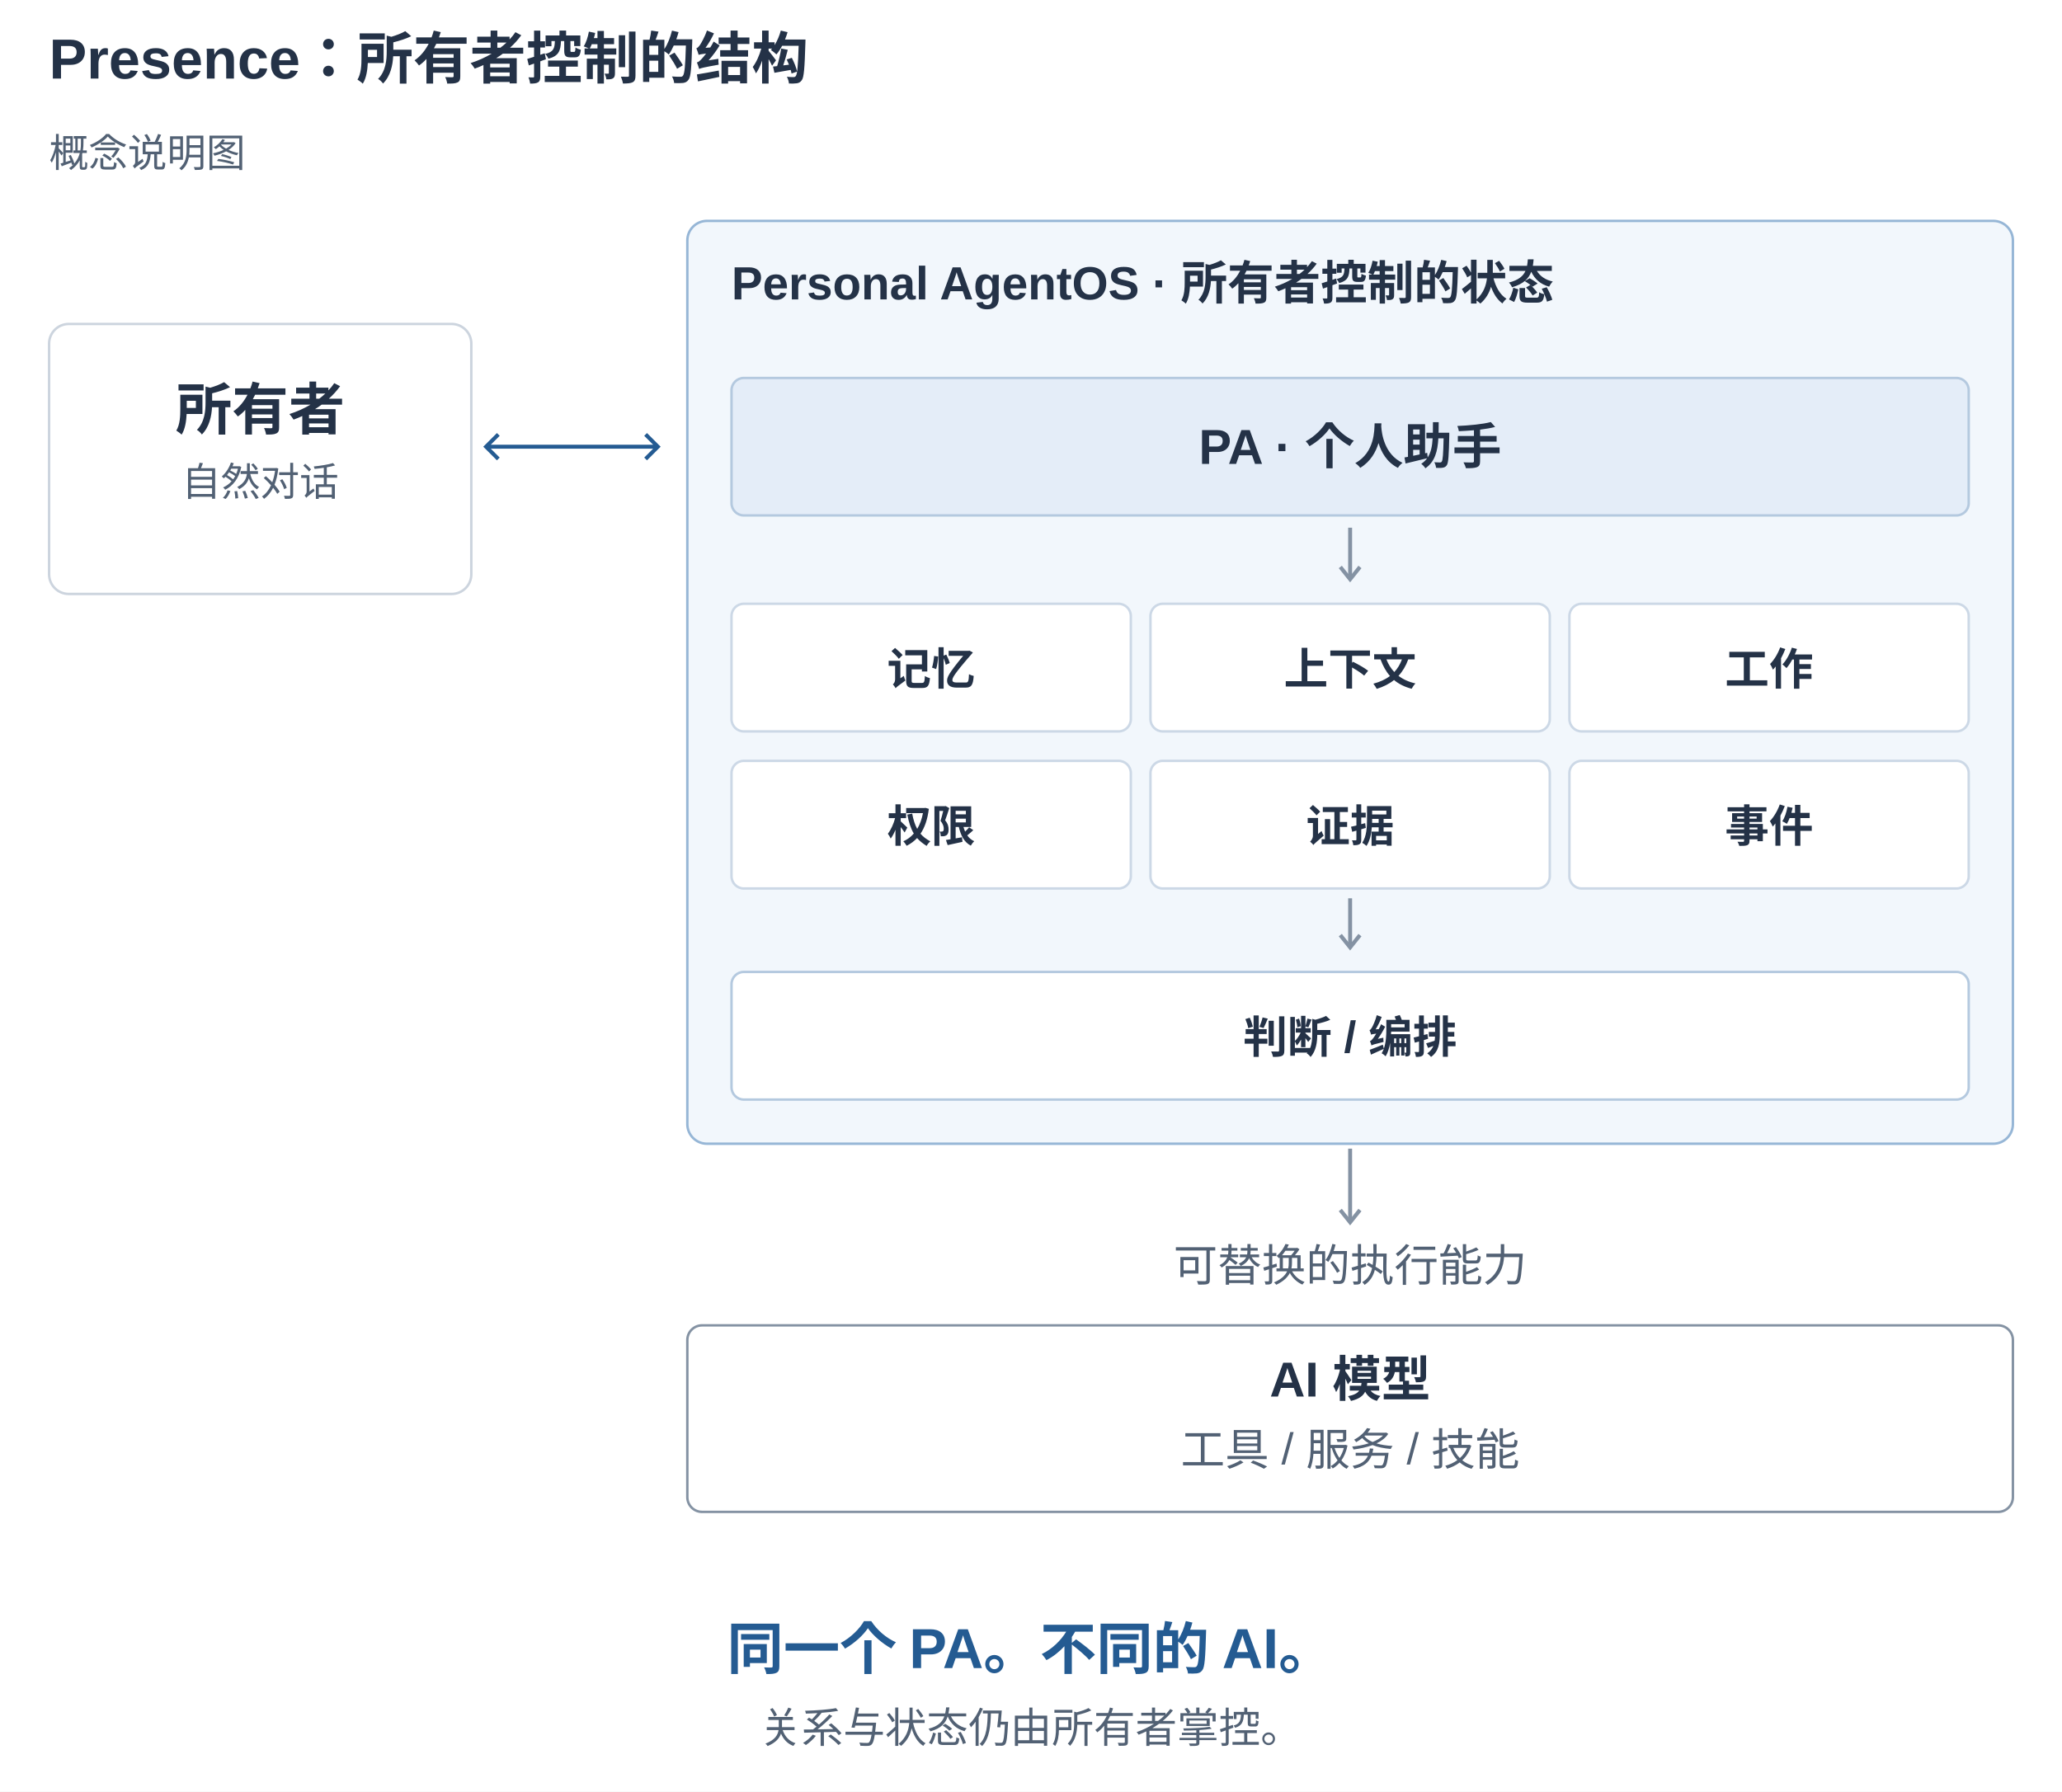
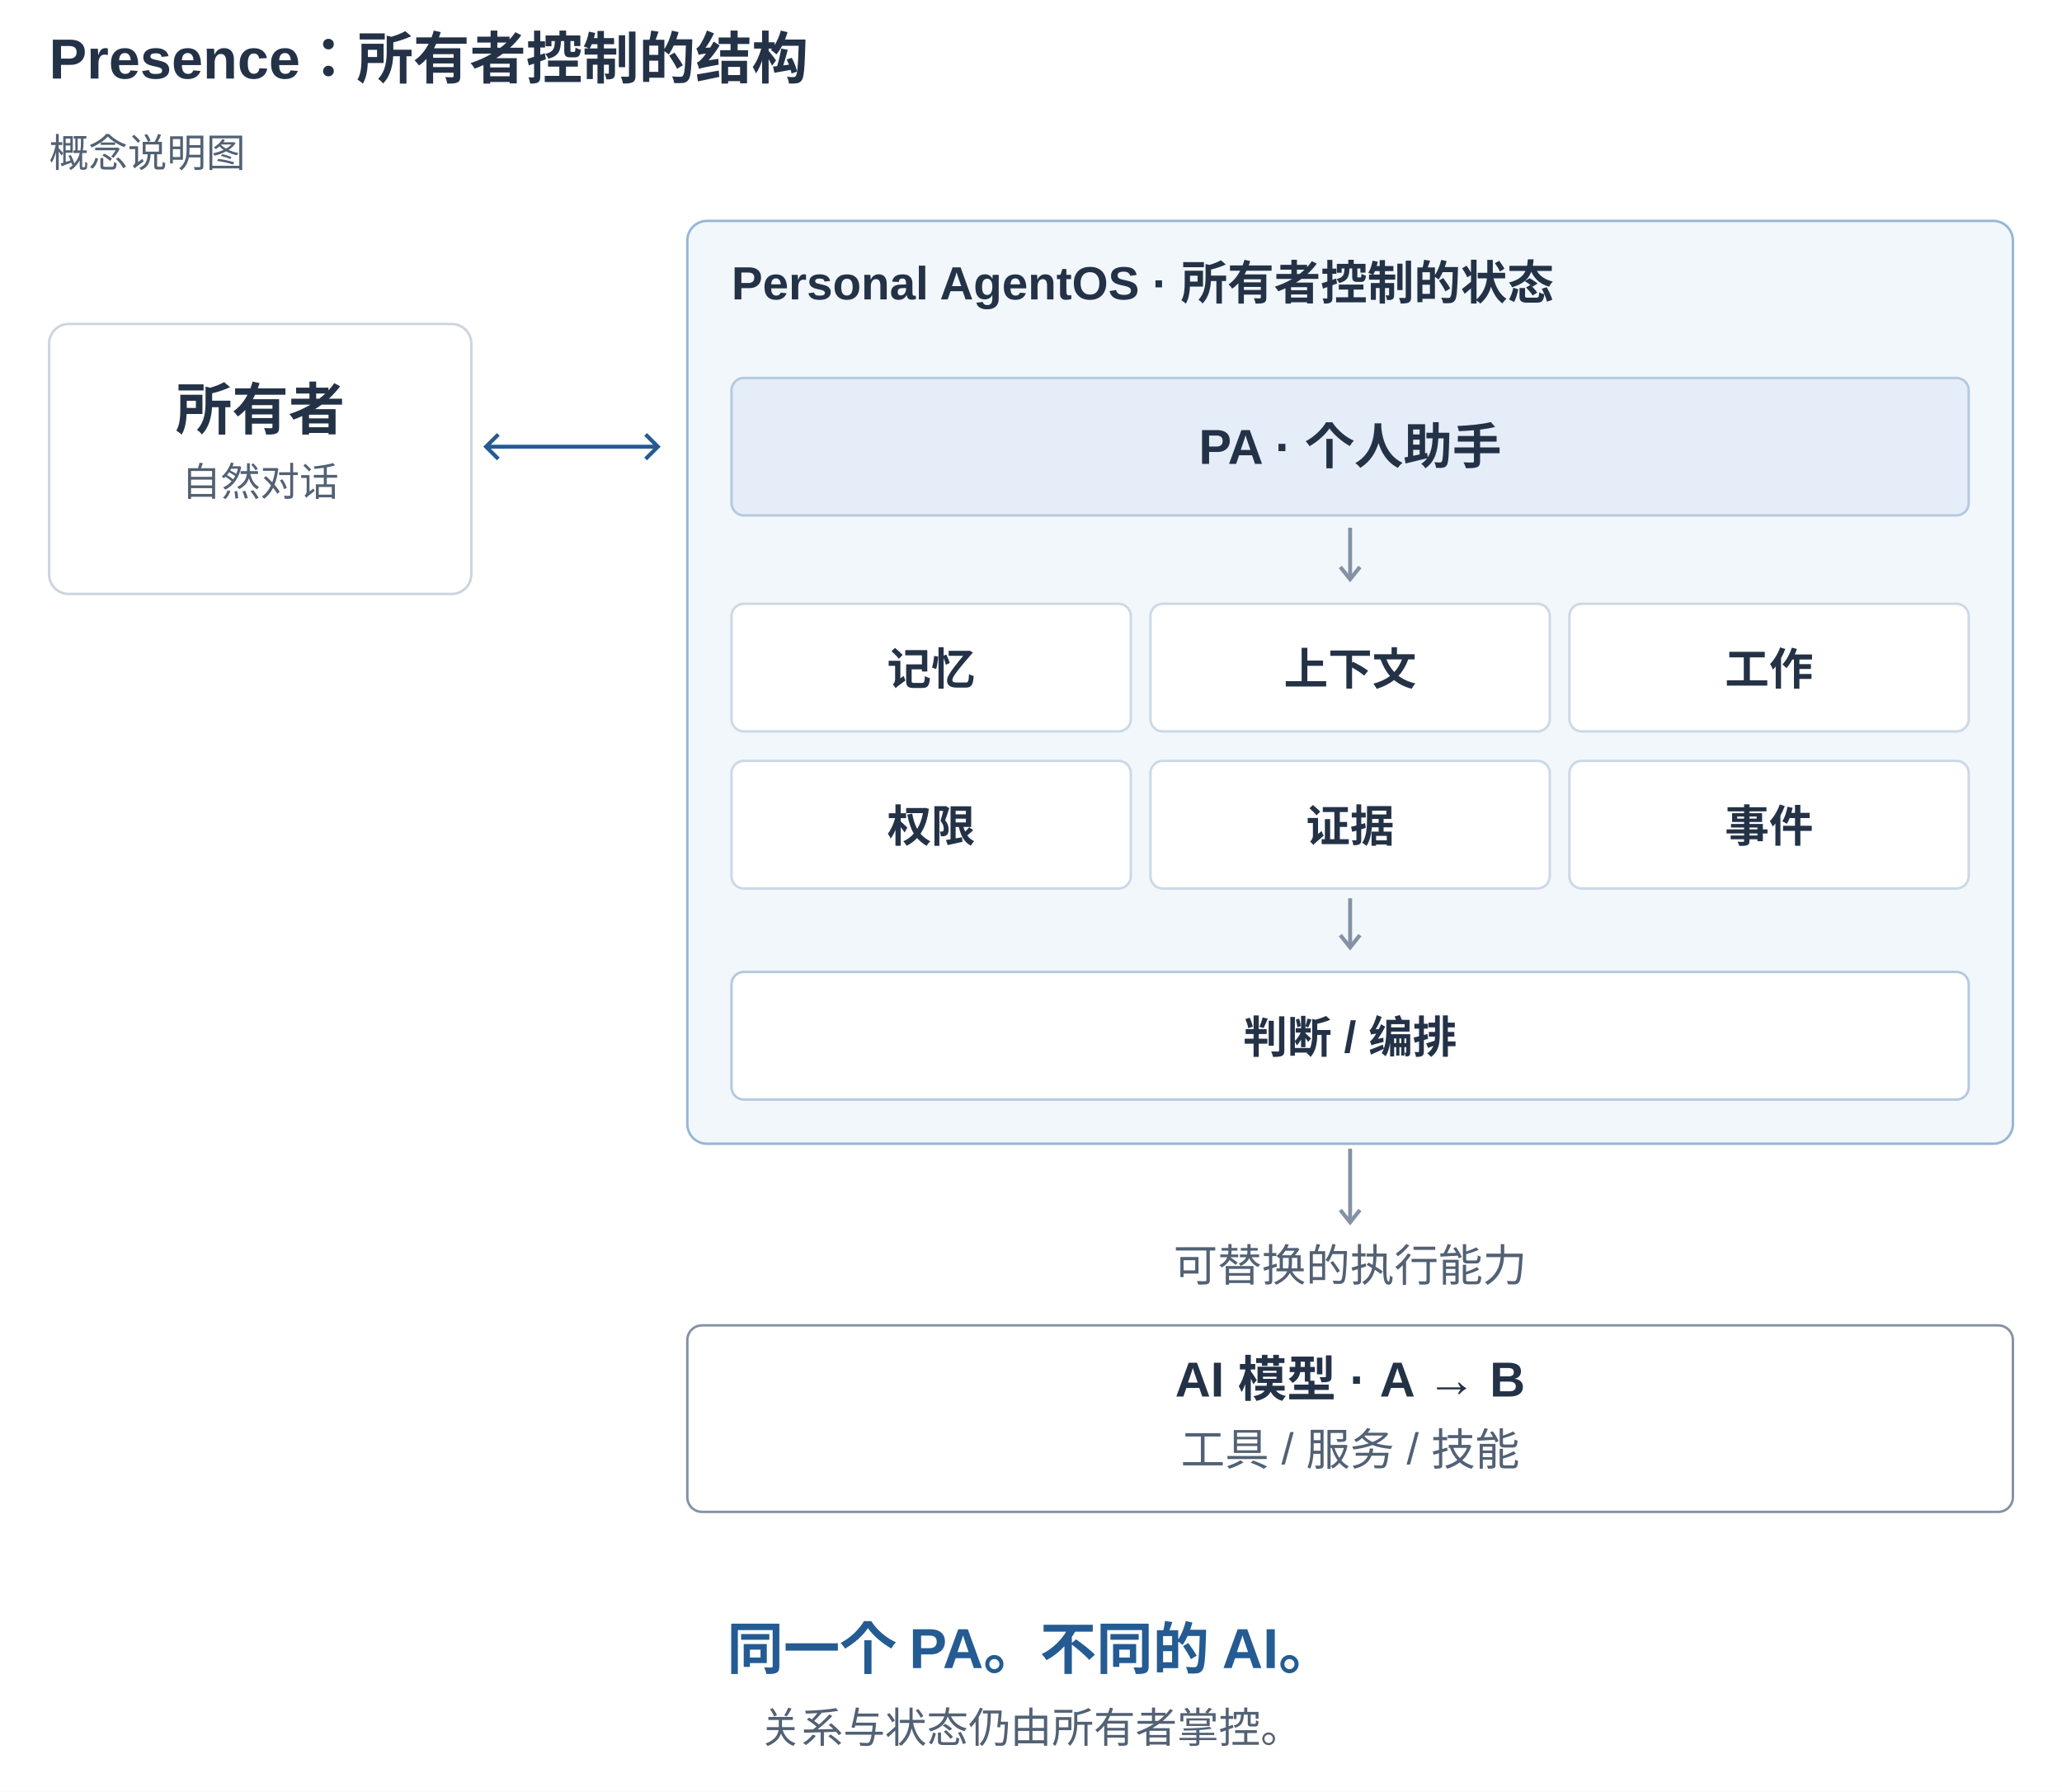
<svg xmlns="http://www.w3.org/2000/svg" width="840" height="730" viewBox="0 0 840 730" role="img" aria-labelledby="title desc">
  <style>text{font-family:Arial,"Noto Sans",sans-serif;fill:#243247} .bold{font-weight:700} .muted{fill:#526174} .blue{fill:#245b92}</style>
  <rect width="840" height="730" fill="#fff" />
  <text x="20" y="32.0" font-size="23" class="bold" text-anchor="start">Presence：所有者控制的结构</text>
  <text x="20" y="68" font-size="16" class="muted" text-anchor="start">概念说明图</text>
  <rect x="20" y="132" width="172" height="110" rx="8" fill="#fff" stroke="#ccd4de" />
  <text x="106" y="175" font-size="23" class="bold" text-anchor="middle">所有者</text>
  <text x="106" y="202.0" font-size="16" class="muted" text-anchor="middle">自然对话</text>
  <path d="M198 182H268M203 177L198 182L203 187M263 177L268 182L263 187" fill="none" stroke="#245b92" stroke-width="1.6" />
  <rect x="280" y="90" width="540" height="376" rx="8" fill="#f2f7fc" stroke="#96b6d6" />
  <text x="298" y="122.0" font-size="19" class="bold" text-anchor="start">Personal AgentOS · 所有者控制的状态</text>
  <rect x="298" y="154" width="504" height="56" rx="5" fill="#e4edf8" stroke="#b4c9df" />
  <text x="550.0" y="189" font-size="20" class="bold" text-anchor="middle">PA · 个人助手</text>
  <path d="M550.0 215 L550.0 236" fill="none" stroke="#8492a3" stroke-width="1.6" />
  <path d="M546.0 231 L550.0 236 L554.0 231" fill="none" stroke="#8492a3" stroke-width="1.6" />
  <rect x="298.0" y="246" width="162.667" height="52" rx="5" fill="#fff" stroke="#ccd8e6" />
  <text x="379.333" y="279" font-size="18" class="bold" text-anchor="middle">记忆</text>
  <rect x="468.667" y="246" width="162.667" height="52" rx="5" fill="#fff" stroke="#ccd8e6" />
  <text x="550.0" y="279" font-size="18" class="bold" text-anchor="middle">上下文</text>
  <rect x="639.333" y="246" width="162.667" height="52" rx="5" fill="#fff" stroke="#ccd8e6" />
  <text x="720.667" y="279" font-size="18" class="bold" text-anchor="middle">工作</text>
  <rect x="298.0" y="310" width="162.667" height="52" rx="5" fill="#fff" stroke="#ccd8e6" />
  <text x="379.333" y="343" font-size="18" class="bold" text-anchor="middle">权限</text>
  <rect x="468.667" y="310" width="162.667" height="52" rx="5" fill="#fff" stroke="#ccd8e6" />
  <text x="550.0" y="343" font-size="18" class="bold" text-anchor="middle">证据</text>
  <rect x="639.333" y="310" width="162.667" height="52" rx="5" fill="#fff" stroke="#ccd8e6" />
  <text x="720.667" y="343" font-size="18" class="bold" text-anchor="middle">事件</text>
  <path d="M550.0 366 L550.0 386" fill="none" stroke="#8492a3" stroke-width="1.6" />
  <path d="M546.0 381 L550.0 386 L554.0 381" fill="none" stroke="#8492a3" stroke-width="1.6" />
  <rect x="298" y="396" width="504" height="52" rx="5" fill="#fff" stroke="#b4c9df" />
  <text x="550.0" y="429" font-size="18" class="bold" text-anchor="middle">判断 / 编排</text>
  <path d="M550.0 468 L550.0 498" fill="none" stroke="#8492a3" stroke-width="1.6" />
  <path d="M546.0 493 L550.0 498 L554.0 493" fill="none" stroke="#8492a3" stroke-width="1.6" />
  <text x="550.0" y="522" font-size="18" class="muted" text-anchor="middle">可替换的执行能力</text>
  <rect x="280" y="540" width="540" height="76" rx="6" fill="#fff" stroke="#8492a3" />
-   <text x="550.0" y="569" font-size="20" class="bold" text-anchor="middle">AI 模型</text>
+   <text x="550.0" y="569" font-size="20" class="bold" text-anchor="middle">AI 模型 · A → B</text>
  <text x="550.0" y="597" font-size="18" class="muted" text-anchor="middle">工具 / 服务 / 技能</text>
  <text x="420.0" y="680" font-size="23" class="blue bold" text-anchor="middle">同一个 PA。不同的 AI。</text>
  <text x="420.0" y="710" font-size="17" class="muted" text-anchor="middle">关系与状态仍由所有者掌控。</text>
</svg>
